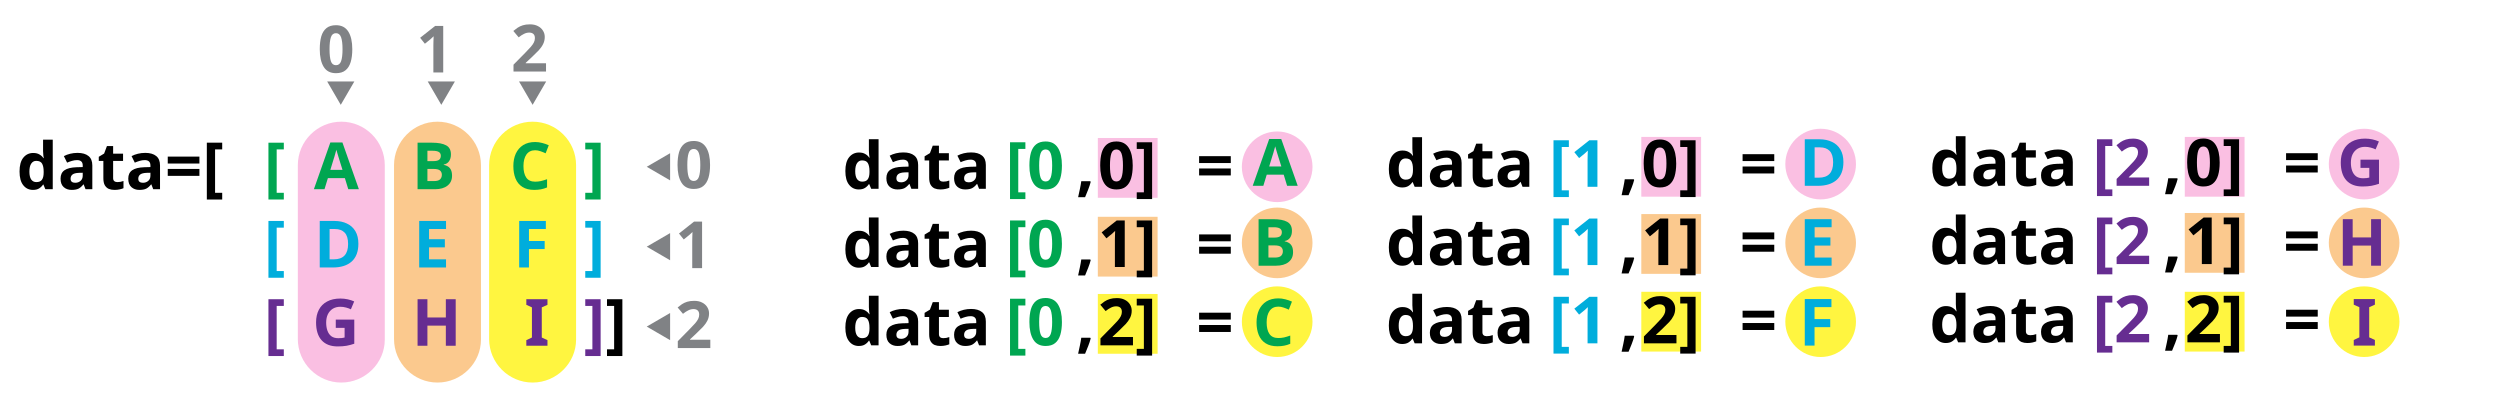
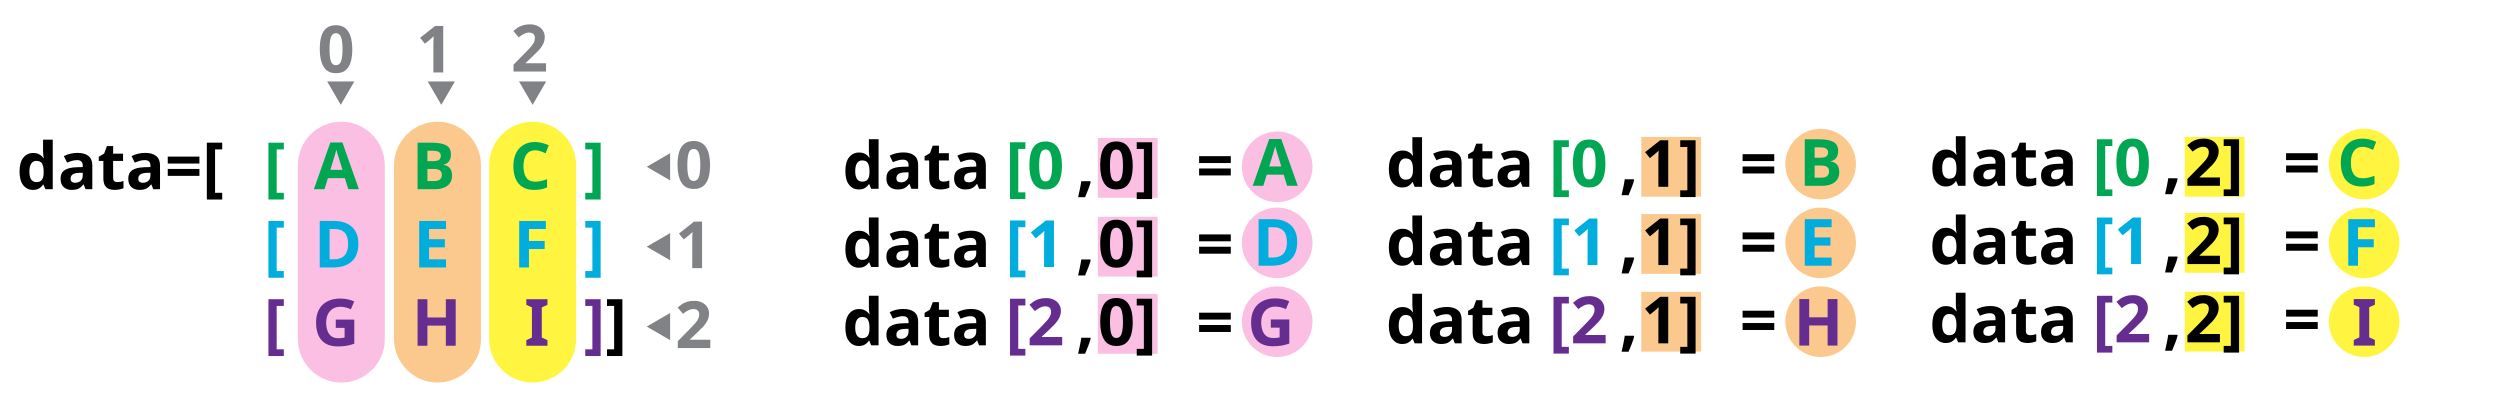
<svg xmlns="http://www.w3.org/2000/svg" version="1.1" id="Layer_1" x="0px" y="0px" viewBox="0 0 460 74.6" style="enable-background:new 0 0 460 74.6;" xml:space="preserve" width="2000px" height="326px">
  <style type="text/css">
	.st0{opacity:0.75;fill:#FFF200;}
	.st1{opacity:0.5;fill:#F7941D;}
	.st2{opacity:0.25;fill:#EC008C;}
	.st3{fill:none;}
	.st4{fill:#00A651;}
	.st5{font-family:'sans-serif';}
	.st6{font-size:12px;}
	.st7{fill:#00ADDC;}
	.st8{fill:#662D91;}
	.st9{fill:#808285;}
</style>
  <path class="st0" d="M98,70.2L98,70.2c-4.4,0-8-3.6-8-8V30.2c0-4.4,3.6-8,8-8h0c4.4,0,8,3.6,8,8v32.1C106,66.6,102.4,70.2,98,70.2z" />
  <path class="st1" d="M80.5,70.2L80.5,70.2c-4.4,0-8-3.6-8-8V30.2c0-4.4,3.6-8,8-8h0c4.4,0,8,3.6,8,8v32.1  C88.5,66.6,84.9,70.2,80.5,70.2z" />
  <path class="st2" d="M62.8,70.2L62.8,70.2c-4.4,0-8-3.6-8-8V30.2c0-4.4,3.6-8,8-8h0c4.4,0,8,3.6,8,8v32.1  C70.8,66.6,67.2,70.2,62.8,70.2z" />
  <rect x="53.4" y="26" class="st3" width="17.4" height="39.9" />
  <text transform="matrix(1 0 0 1 57.754 34.6281)" font-weight="bold">
    <tspan x="0" y="0" class="st4 st5 st6">A</tspan>
    <tspan x="0" y="14.4" class="st7 st5 st6">D</tspan>
    <tspan x="-0.3" y="28.8" class="st8 st5 st6">G</tspan>
  </text>
  <rect x="71.4" y="26" class="st3" width="17.4" height="40.7" />
  <text transform="matrix(1 0 0 1 75.754 34.6281)" font-weight="bold">
    <tspan x="0" y="0" class="st4 st5 st6">B</tspan>
    <tspan x="0.3" y="14.4" class="st7 st5 st6">E</tspan>
    <tspan x="0" y="28.8" class="st8 st5 st6">H</tspan>
  </text>
  <rect x="89.4" y="26" class="st3" width="17.4" height="38.6" />
  <text transform="matrix(1 0 0 1 93.754 34.6281)" font-weight="bold">
    <tspan x="0" y="0" class="st4 st5 st6">C</tspan>
    <tspan x="0.7" y="14.4" class="st7 st5 st6">F</tspan>
    <tspan x="2.7" y="28.8" class="st8 st5 st6">I</tspan>
  </text>
  <rect x="0" y="26" class="st3" width="53.4" height="45.7" />
  <text transform="matrix(1 0 0 1 3.0493 34.6281)" font-weight="bold">
    <tspan x="0" y="0" class="st5 st6">data=[</tspan>
    <tspan x="45.5" y="0" class="st4 st5 st6">[</tspan>
    <tspan x="45.5" y="14.4" class="st7 st5 st6">[</tspan>
    <tspan x="45.5" y="28.8" class="st8 st5 st6">[</tspan>
  </text>
  <rect x="107.4" y="26" class="st3" width="17.4" height="45.7" />
  <text transform="matrix(1 0 0 1 107.3912 34.6281)" font-weight="bold">
    <tspan x="0" y="0" class="st4 st5 st6">]</tspan>
    <tspan x="0" y="14.4" class="st7 st5 st6">]</tspan>
    <tspan x="0" y="28.8" class="st8 st5 st6">]</tspan>
    <tspan x="4" y="28.8" class="st5 st6">]</tspan>
  </text>
  <rect x="202" y="25.2" class="st2" width="11" height="11" />
-   <rect x="202" y="39.7" class="st1" width="11" height="11" />
-   <rect x="202" y="53.9" class="st0" width="11" height="11" />
+   <rect x="202" y="39.7" class="st2" width="11" height="11" />
+   <rect x="202" y="53.9" class="st2" width="11" height="11" />
  <circle class="st2" cx="235" cy="30.5" r="6.5" />
-   <circle class="st1" cx="235" cy="44.5" r="6.5" />
-   <circle class="st0" cx="235" cy="59" r="6.5" />
+   <circle class="st2" cx="235" cy="44.5" r="6.5" />
+   <circle class="st2" cx="235" cy="59" r="6.5" />
  <rect x="168.5" y="25.9" class="st3" width="68.8" height="45.7" />
  <text transform="matrix(1 0 0 1 155 34.5443)" font-weight="bold">
    <tspan x="0.00" y="0.00" class="st5 st6">data</tspan>
    <tspan x="30.0" y="0.00" class="st4 st5 st6">[0 </tspan>
    <tspan x="43.0" y="0.00" class="st5 st6">, </tspan>
    <tspan x="47.0" y="0.00" class="st5 st6">0] </tspan>
    <tspan x="62.0" y="0.00" class="st5 st6"> = </tspan>
    <tspan x="0.00" y="14.4" class="st5 st6">data</tspan>
-     <tspan x="30.0" y="14.4" class="st4 st5 st6">[0 </tspan>
+     <tspan x="30.0" y="14.4" class="st7 st5 st6">[1 </tspan>
    <tspan x="43.0" y="14.4" class="st5 st6">, </tspan>
-     <tspan x="47.0" y="14.4" class="st5 st6">1] </tspan>
+     <tspan x="47.0" y="14.4" class="st5 st6">0] </tspan>
    <tspan x="62.0" y="14.4" class="st5 st6"> = </tspan>
    <tspan x="0.00" y="28.8" class="st5 st6">data</tspan>
-     <tspan x="30.0" y="28.8" class="st4 st5 st6">[0 </tspan>
+     <tspan x="30.0" y="28.8" class="st8 st5 st6">[2 </tspan>
    <tspan x="43.0" y="28.8" class="st5 st6">, </tspan>
-     <tspan x="47.0" y="28.8" class="st5 st6">2] </tspan>
+     <tspan x="47.0" y="28.8" class="st5 st6">0] </tspan>
    <tspan x="62.0" y="28.8" class="st5 st6"> = </tspan>
  </text>
  <rect x="235.1" y="26.8" class="st3" width="17.4" height="45.7" />
-   <text transform="matrix(1 0 0 1 230.5 34)" font-weight="bold">
-     <tspan x="0" y="0.00" class="st4 st5 st6">A</tspan>
-     <tspan x="0" y="14.7" class="st4 st5 st6">B</tspan>
-     <tspan x="0" y="29.4" class="st4 st5 st6">C</tspan>
+   <text transform="matrix(1 0 0 1 229.5 34)" font-weight="bold">
+     <tspan x="1" y="0.00" class="st4 st5 st6">A</tspan>
+     <tspan x="1" y="14.7" class="st7 st5 st6">D</tspan>
+     <tspan x="0" y="29.4" class="st8 st5 st6">G</tspan>
  </text>
-   <rect x="302" y="25" class="st2" width="11" height="11" />
+   <rect x="302" y="25" class="st1" width="11" height="11" />
  <rect x="302" y="39.2" class="st1" width="11" height="11" />
-   <rect x="302" y="53.5" class="st0" width="11" height="11" />
-   <circle class="st2" cx="335" cy="30.0" r="6.5" />
+   <rect x="302" y="53.5" class="st1" width="11" height="11" />
+   <circle class="st1" cx="335" cy="30.0" r="6.5" />
  <circle class="st1" cx="335" cy="44.5" r="6.5" />
-   <circle class="st0" cx="335" cy="59" r="6.5" />
+   <circle class="st1" cx="335" cy="59" r="6.5" />
  <rect x="268.2" y="25.6" class="st3" width="68.8" height="45.7" />
  <text transform="matrix(1 0 0 1 255 34.1801)" font-weight="bold">
    <tspan x="0.00" y="0.00" class="st5 st6">data</tspan>
-     <tspan x="30.0" y="0.00" class="st7 st5 st6">[1 </tspan>
+     <tspan x="30.0" y="0.00" class="st4 st5 st6">[0 </tspan>
    <tspan x="43.0" y="0.00" class="st5 st6">, </tspan>
-     <tspan x="47.0" y="0.00" class="st5 st6">0] </tspan>
+     <tspan x="47.0" y="0.00" class="st5 st6">1] </tspan>
    <tspan x="62.0" y="0.00" class="st5 st6"> = </tspan>
    <tspan x="0.00" y="14.4" class="st5 st6">data</tspan>
    <tspan x="30.0" y="14.4" class="st7 st5 st6">[1 </tspan>
    <tspan x="43.0" y="14.4" class="st5 st6">, </tspan>
    <tspan x="47.0" y="14.4" class="st5 st6">1] </tspan>
    <tspan x="62.0" y="14.4" class="st5 st6"> = </tspan>
    <tspan x="0.00" y="28.8" class="st5 st6">data</tspan>
-     <tspan x="30.0" y="28.8" class="st7 st5 st6">[1 </tspan>
+     <tspan x="30.0" y="28.8" class="st8 st5 st6">[2 </tspan>
    <tspan x="43.0" y="28.8" class="st5 st6">, </tspan>
-     <tspan x="47.0" y="28.8" class="st5 st6">2] </tspan>
+     <tspan x="47.0" y="28.8" class="st5 st6">1] </tspan>
    <tspan x="62.0" y="28.8" class="st5 st6"> = </tspan>
  </text>
  <rect x="334.8" y="26.5" class="st3" width="17.4" height="45.7" />
-   <text transform="matrix(1 0 0 1 331 34)" font-weight="bold">
-     <tspan x="0" y="0.00" class="st7 st5 st6">D</tspan>
-     <tspan x="0" y="14.7" class="st7 st5 st6">E</tspan>
-     <tspan x="0" y="29.4" class="st7 st5 st6">F</tspan>
+   <text transform="matrix(1 0 0 1 330 34)" font-weight="bold">
+     <tspan x="1" y="0.00" class="st4 st5 st6">B</tspan>
+     <tspan x="1" y="14.7" class="st7 st5 st6">E</tspan>
+     <tspan x="0" y="29.4" class="st8 st5 st6">H</tspan>
  </text>
-   <rect x="402" y="25" class="st2" width="11" height="11" />
-   <rect x="402" y="39" class="st1" width="11" height="11" />
+   <rect x="402" y="25" class="st0" width="11" height="11" />
+   <rect x="402" y="39" class="st0" width="11" height="11" />
  <rect x="402" y="53.5" class="st0" width="11" height="11" />
-   <circle class="st2" cx="435" cy="30.0" r="6.5" />
-   <circle class="st1" cx="435" cy="44.5" r="6.5" />
+   <circle class="st0" cx="435" cy="30.0" r="6.5" />
+   <circle class="st0" cx="435" cy="44.5" r="6.5" />
  <circle class="st0" cx="435" cy="59" r="6.5" />
  <rect x="367.8" y="25.2" class="st3" width="68.8" height="45.7" />
  <text transform="matrix(1 0 0 1 355 34)" font-weight="bold">
    <tspan x="0" y="0.00" class="st5 st6">data</tspan>
-     <tspan x="30.0" y="0.00" class="st8 st5 st6">[2 </tspan>
+     <tspan x="30.0" y="0.00" class="st4 st5 st6">[0 </tspan>
    <tspan x="43.0" y="0.00" class="st5 st6">, </tspan>
-     <tspan x="47.0" y="0.00" class="st5 st6">0] </tspan>
+     <tspan x="47.0" y="0.00" class="st5 st6">2] </tspan>
    <tspan x="62.0" y="0.00" class="st5 st6"> = </tspan>
    <tspan x="0" y="14.4" class="st5 st6">data</tspan>
-     <tspan x="30.0" y="14.4" class="st8 st5 st6">[2 </tspan>
+     <tspan x="30.0" y="14.4" class="st7 st5 st6">[1 </tspan>
    <tspan x="43.0" y="14.4" class="st5 st6">, </tspan>
-     <tspan x="47.0" y="14.4" class="st5 st6">1] </tspan>
+     <tspan x="47.0" y="14.4" class="st5 st6">2] </tspan>
    <tspan x="62.0" y="14.4" class="st5 st6"> = </tspan>
    <tspan x="0" y="28.8" class="st5 st6">data</tspan>
    <tspan x="30.0" y="28.8" class="st8 st5 st6">[2 </tspan>
    <tspan x="43.0" y="28.8" class="st5 st6">, </tspan>
    <tspan x="47.0" y="28.8" class="st5 st6">2] </tspan>
    <tspan x="62.0" y="28.8" class="st5 st6"> = </tspan>
  </text>
  <rect x="434.4" y="26.1" class="st3" width="17.4" height="45.7" />
  <text transform="matrix(1 0 0 1 430 34)" font-weight="bold">
-     <tspan x="0" y="0" class="st8 st5 st6">G</tspan>
-     <tspan x="0" y="14.7" class="st8 st5 st6">H</tspan>
+     <tspan x="0" y="0" class="st4 st5 st6">C</tspan>
+     <tspan x="1" y="14.7" class="st7 st5 st6">F</tspan>
    <tspan x="2.7" y="29.4" class="st8 st5 st6">I</tspan>
  </text>
  <rect x="55.8" y="4.5" class="st3" width="13.9" height="15.5" />
  <text transform="matrix(1 0 0 1 58.4 13.1507)" font-weight="bold" class="st9 st5 st6">0</text>
  <rect x="73.9" y="4.5" class="st3" width="13.9" height="15.5" />
  <text transform="matrix(1 0 0 1 76.6 13.1389)" font-weight="bold" class="st9 st5 st6">1</text>
  <rect x="91.3" y="4.3" class="st3" width="13.9" height="15.5" />
  <text transform="matrix(1 0 0 1 94 12.9771)" font-weight="bold" class="st9 st5 st6">2</text>
  <rect x="118.9" y="25.8" class="st3" width="17.4" height="45.7" />
  <text transform="matrix(1 0 0 1 124.2303 34.4529)" font-weight="bold">
    <tspan x="0" y="0" class="st9 st5 st6">0</tspan>
    <tspan x="0" y="14.7" class="st9 st5 st6">1</tspan>
    <tspan x="0" y="29.4" class="st9 st5 st6">2</tspan>
  </text>
  <g>
    <g>
      <polygon class="st9" points="60.2,14.8 62.7,19.1 65.2,14.8   " />
    </g>
  </g>
  <g>
    <g>
      <polygon class="st9" points="78.7,14.8 81.2,19.1 83.7,14.8   " />
    </g>
  </g>
  <g>
    <g>
      <polygon class="st9" points="95.5,14.8 98,19.1 100.5,14.8   " />
    </g>
  </g>
  <g>
    <g>
      <polygon class="st9" points="123.3,28 119,30.5 123.3,33   " />
    </g>
  </g>
  <g>
    <g>
      <polygon class="st9" points="123.3,42.7 119,45.2 123.3,47.7   " />
    </g>
  </g>
  <g>
    <g>
      <polygon class="st9" points="123.3,57.4 119,59.9 123.3,62.4   " />
    </g>
  </g>
</svg>
